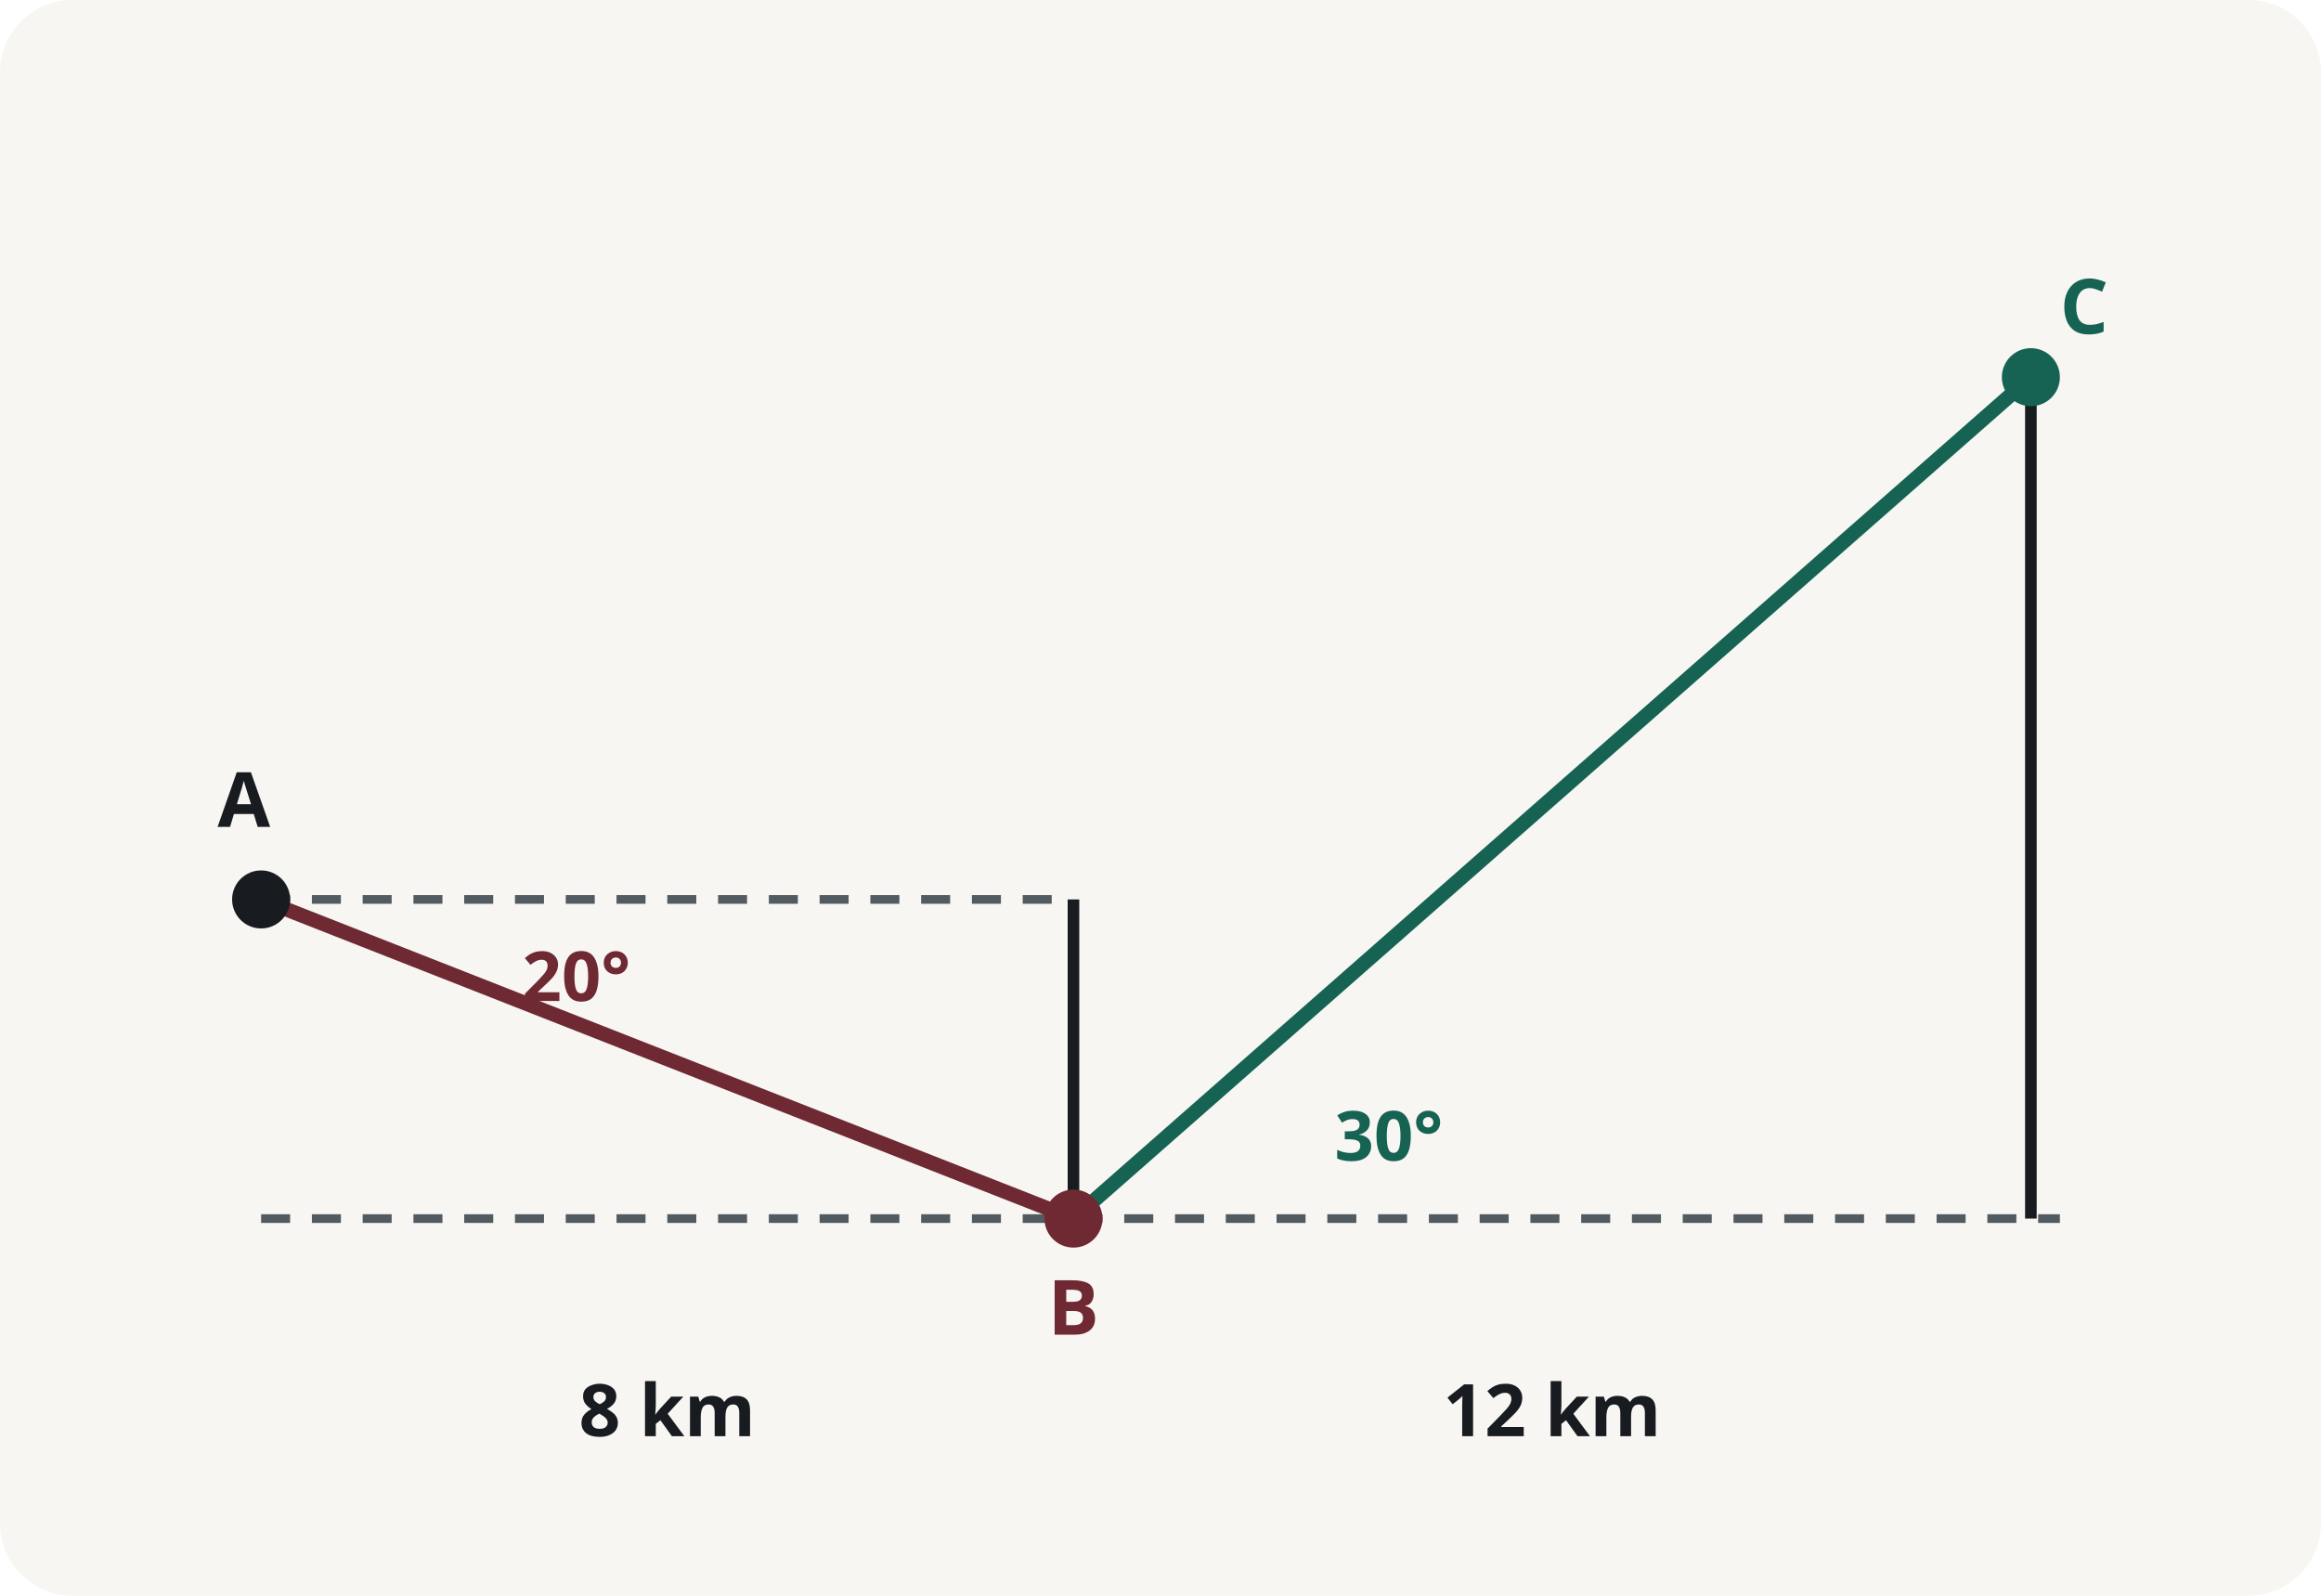
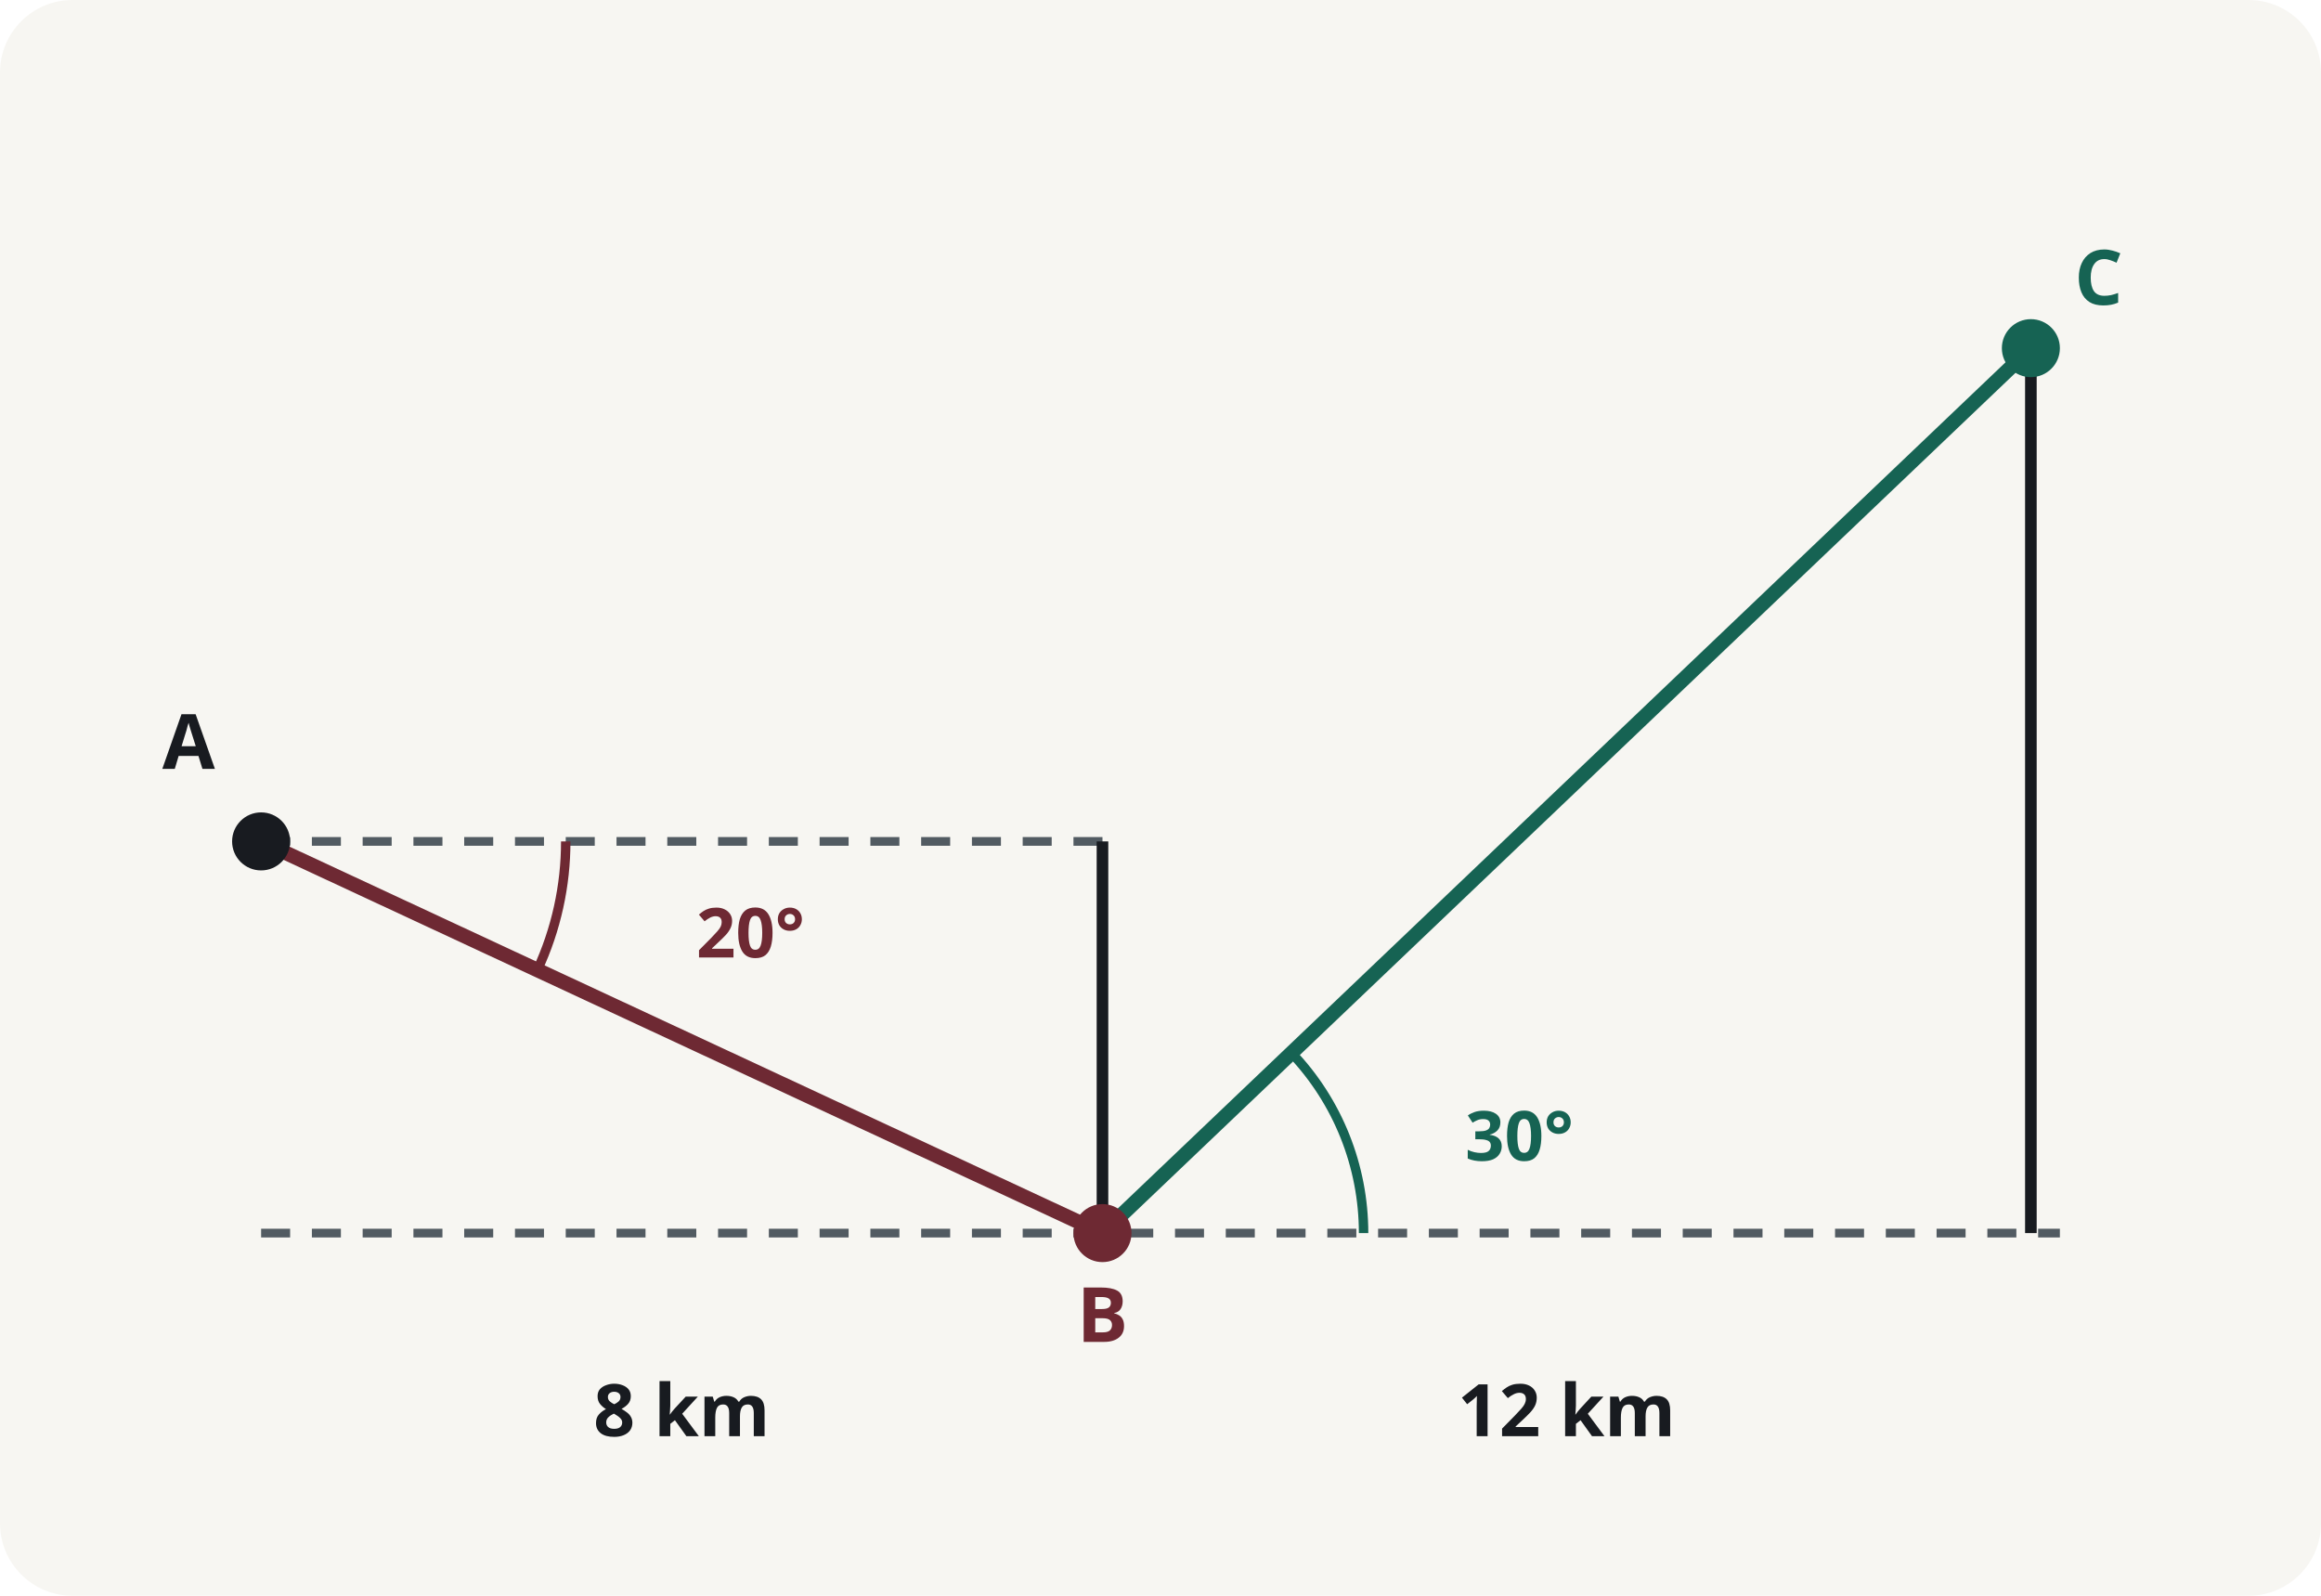
<svg xmlns="http://www.w3.org/2000/svg" viewBox="0 0 320 220" role="img" aria-labelledby="t desc">
+   <style>text{paint-order:stroke;stroke:#F7F6F2;stroke-width:3px;stroke-linejoin:round;}</style>
  <rect width="320" height="220" rx="10" fill="#F7F6F2" />
-   <line x1="36" y1="124" x2="148" y2="124" stroke="#525B62" stroke-width="1.2" stroke-dasharray="4 3" />
-   <line x1="36" y1="168" x2="284" y2="168" stroke="#525B62" stroke-width="1.2" stroke-dasharray="4 3" />
-   <line x1="36" y1="124" x2="148" y2="168" stroke="#6E2933" stroke-width="2" />
-   <line x1="148" y1="168" x2="280" y2="52" stroke="#166353" stroke-width="2" />
-   <line x1="280" y1="52" x2="280" y2="168" stroke="#181B20" stroke-width="1.6" />
-   <line x1="148" y1="124" x2="148" y2="168" stroke="#181B20" stroke-width="1.6" />
-   <circle cx="36" cy="124" r="4" fill="#181B20" />
-   <circle cx="148" cy="168" r="4" fill="#6E2933" />
-   <circle cx="280" cy="52" r="4" fill="#166353" />
-   <text x="30" y="114" font-family="system-ui,sans-serif" font-size="10.5" font-weight="700" fill="#181B20">A</text>
-   <text x="148" y="184" font-family="system-ui,sans-serif" font-size="10.5" font-weight="700" text-anchor="middle" fill="#6E2933">B</text>
-   <text x="284" y="46" font-family="system-ui,sans-serif" font-size="10.5" font-weight="700" fill="#166353">C</text>
-   <text x="72" y="138" font-family="system-ui,sans-serif" font-size="9.5" font-weight="700" fill="#6E2933">20°</text>
-   <text x="184" y="160" font-family="system-ui,sans-serif" font-size="9.5" font-weight="700" fill="#166353">30°</text>
-   <text x="92" y="198" font-family="system-ui,sans-serif" font-size="10" font-weight="700" text-anchor="middle" fill="#181B20">8 km</text>
-   <text x="214" y="198" font-family="system-ui,sans-serif" font-size="10" font-weight="700" text-anchor="middle" fill="#181B20">12 km</text>
+   <line x1="36" y1="116" x2="152" y2="116" stroke="#525B62" stroke-width="1.2" stroke-dasharray="4 3" />
+   <line x1="36" y1="170" x2="284" y2="170" stroke="#525B62" stroke-width="1.2" stroke-dasharray="4 3" />
+   <line x1="36" y1="116" x2="152" y2="170" stroke="#6E2933" stroke-width="2" />
+   <line x1="152" y1="170" x2="280" y2="48" stroke="#166353" stroke-width="2" />
+   <line x1="280" y1="48" x2="280" y2="170" stroke="#181B20" stroke-width="1.6" />
+   <line x1="152" y1="116" x2="152" y2="170" stroke="#181B20" stroke-width="1.6" />
+   <circle cx="36" cy="116" r="4" fill="#181B20" />
+   <circle cx="152" cy="170" r="4" fill="#6E2933" />
+   <circle cx="280" cy="48" r="4" fill="#166353" />
+   <path d="M78.0,116.0 A42,42 0 0,1 74.1,133.7" fill="none" stroke="#6E2933" stroke-width="1.3" />
+   <path d="M188.0,170.0 A36,36 0 0,0 178.1,145.2" fill="none" stroke="#166353" stroke-width="1.3" />
+   <text x="26" y="106" font-family="system-ui,sans-serif" font-size="10.5" font-weight="700" text-anchor="middle" fill="#181B20">A</text>
+   <text x="152" y="185" font-family="system-ui,sans-serif" font-size="10.5" font-weight="700" text-anchor="middle" fill="#6E2933">B</text>
+   <text x="286" y="42" font-family="system-ui,sans-serif" font-size="10.5" font-weight="700" text-anchor="start" fill="#166353">C</text>
+   <text x="96" y="132" font-family="system-ui,sans-serif" font-size="9.5" font-weight="700" text-anchor="start" fill="#6E2933">20°</text>
+   <text x="202" y="160" font-family="system-ui,sans-serif" font-size="9.5" font-weight="700" text-anchor="start" fill="#166353">30°</text>
+   <text x="94" y="198" font-family="system-ui,sans-serif" font-size="10" font-weight="700" text-anchor="middle" fill="#181B20">8 km</text>
+   <text x="216" y="198" font-family="system-ui,sans-serif" font-size="10" font-weight="700" text-anchor="middle" fill="#181B20">12 km</text>
</svg>
